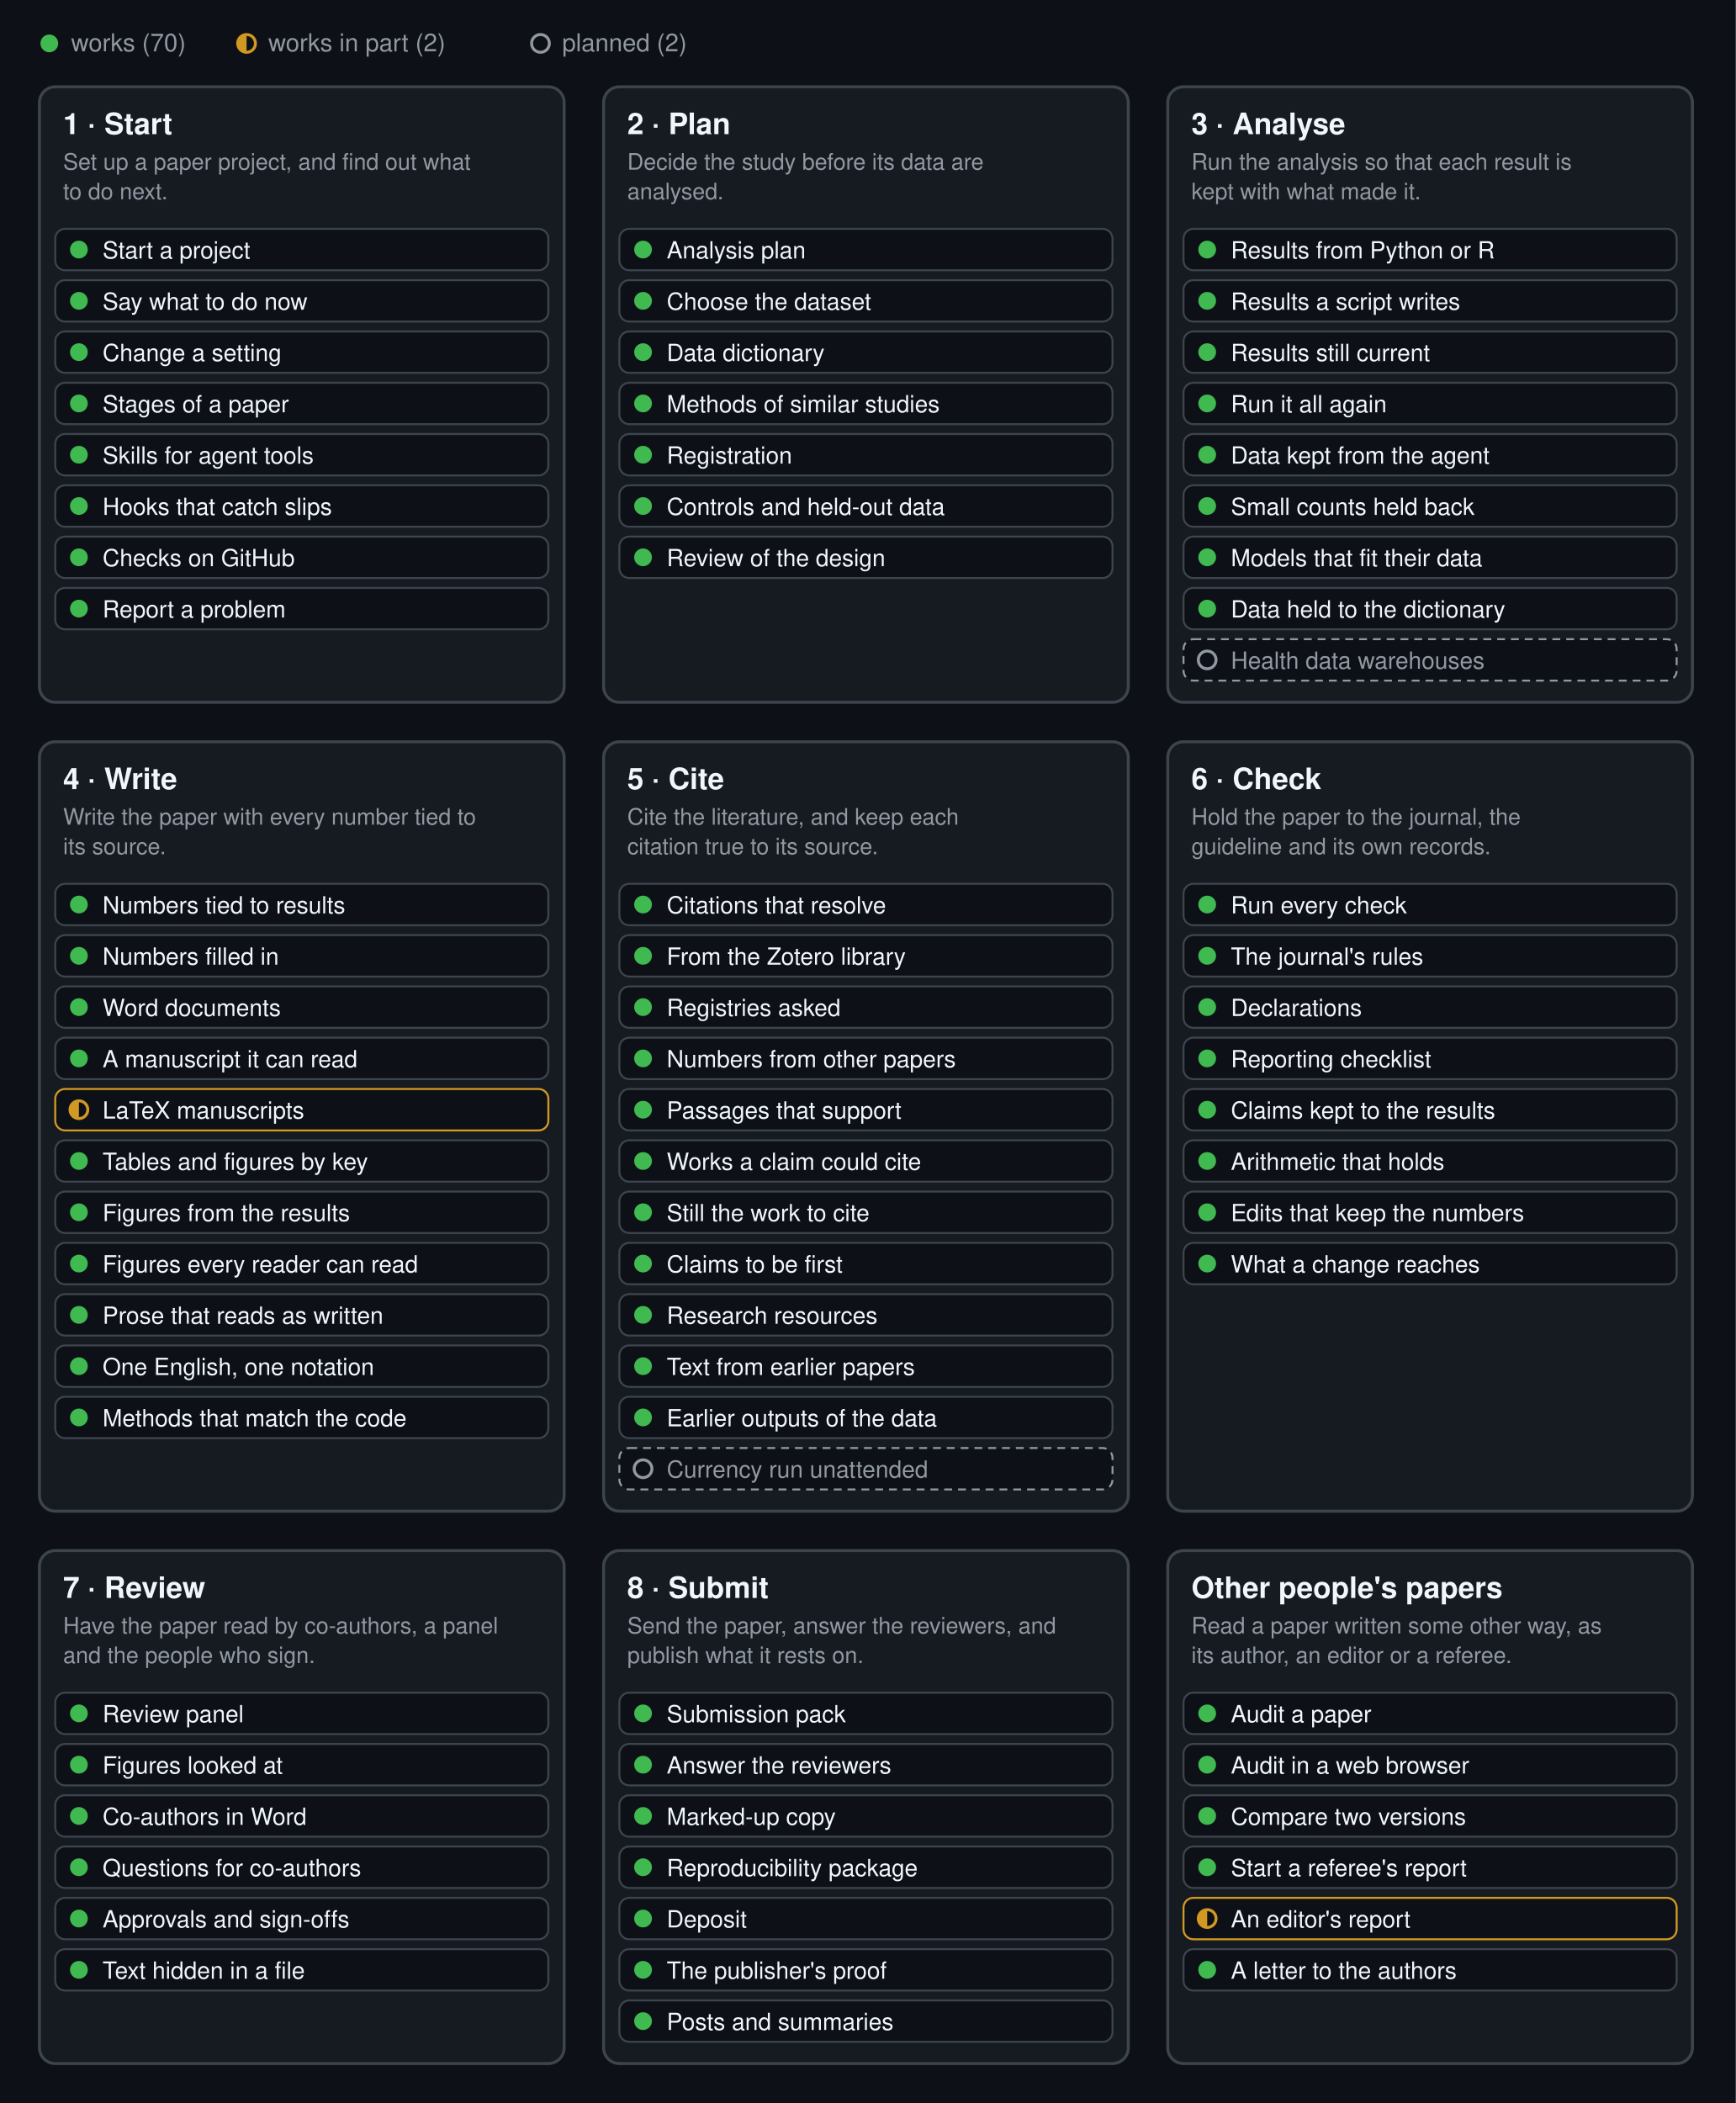
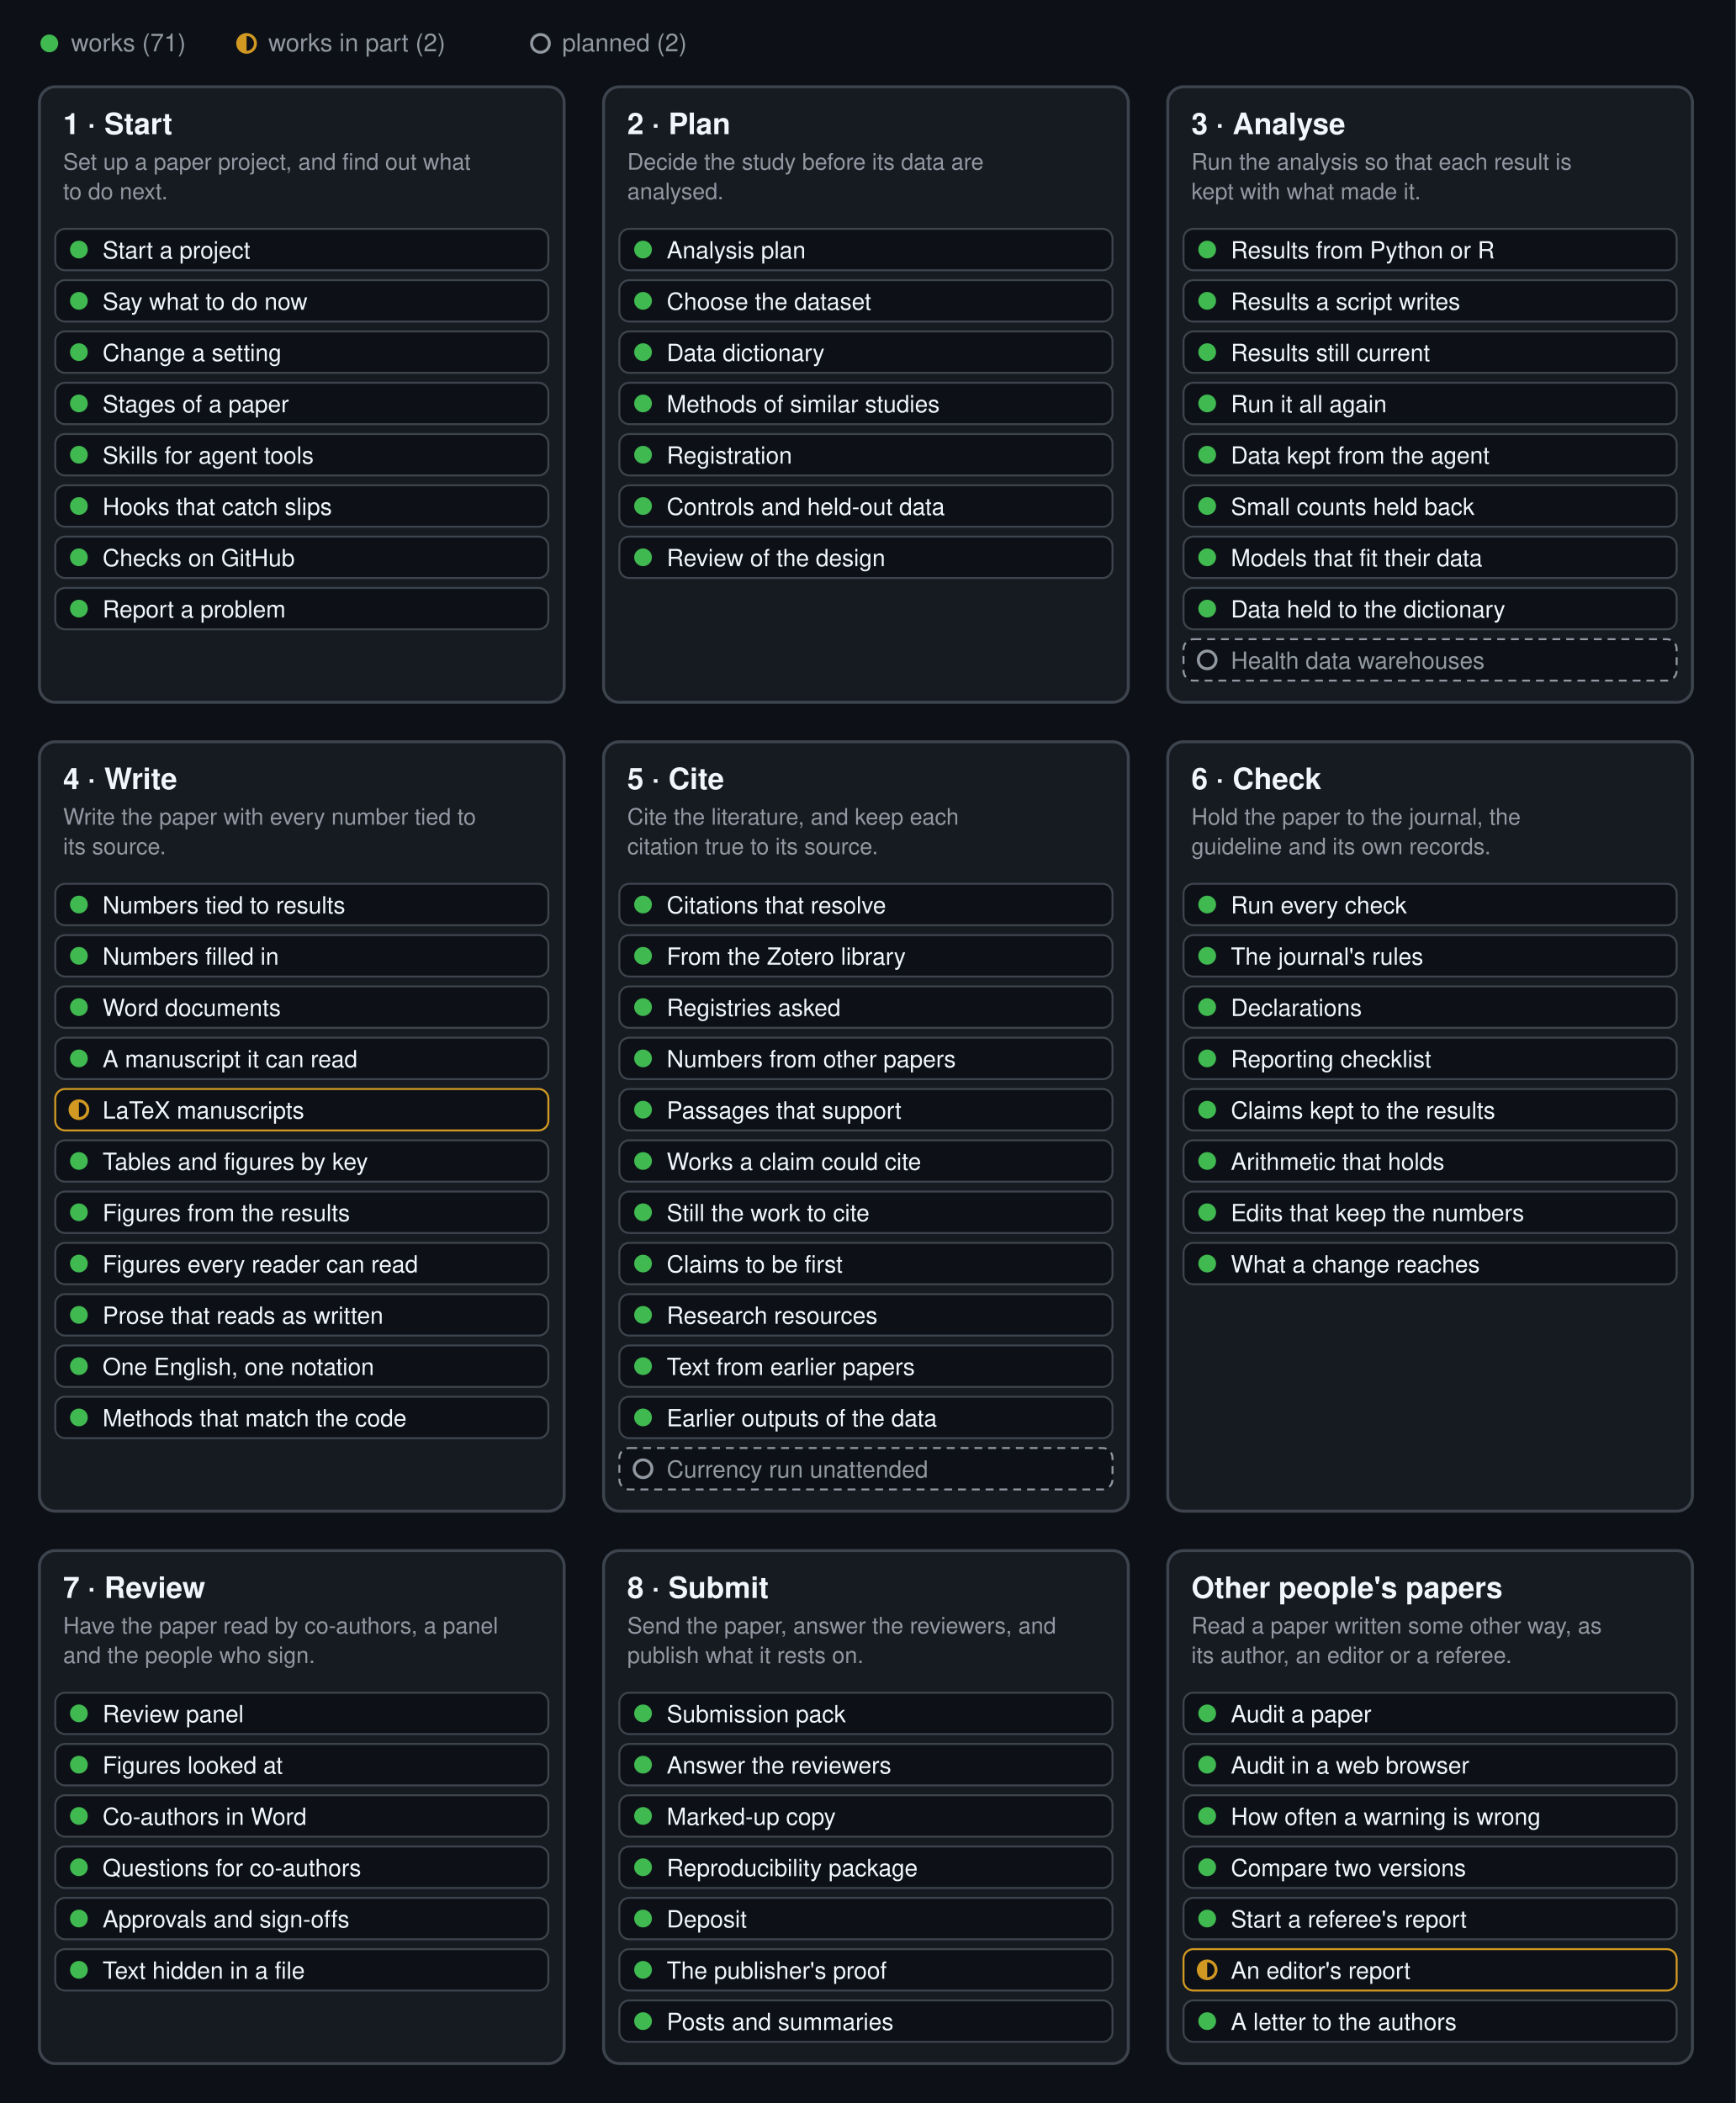
<svg xmlns="http://www.w3.org/2000/svg" viewBox="0 0 880 1066" width="880" height="1066" role="img" font-family="-apple-system, 'Segoe UI', Helvetica, Arial, sans-serif">
  <rect width="880" height="1066" fill="#0d1117" />
  <circle cx="25" cy="22" r="4.5" fill="#3fb950" />
-   <text x="36" y="26" font-size="12.5" fill="#9198a1">works (70)</text>
+   <text x="36" y="26" font-size="12.5" fill="#9198a1">works (71)</text>
  <circle cx="125" cy="22" r="4.5" fill="#0d1117" stroke="#d29922" stroke-width="1.5" />
  <path d="M 125 17.5 A 4.5 4.5 0 0 0 125 26.5 Z" fill="#d29922" />
  <text x="136" y="26" font-size="12.5" fill="#9198a1">works in part (2)</text>
  <circle cx="274" cy="22" r="4.5" fill="#0d1117" stroke="#9198a1" stroke-width="1.5" />
  <text x="285" y="26" font-size="12.5" fill="#9198a1">planned (2)</text>
  <rect x="20" y="44" width="266" height="312" rx="8" fill="#161b22" stroke="#3d444d" stroke-width="1.5" />
  <text x="32" y="68" font-size="15" font-weight="600" fill="#f0f6fc">1 · Start</text>
  <text x="32" y="86" font-size="11.5" fill="#9198a1">Set up a paper project, and find out what</text>
  <text x="32" y="101" font-size="11.5" fill="#9198a1">to do next.</text>
  <rect x="28" y="116" width="250" height="21" rx="5" fill="#0d1117" stroke="#3d444d" stroke-width="1" />
  <circle cx="40" cy="126.5" r="4.5" fill="#3fb950" />
  <text x="52" y="131" font-size="12" fill="#f0f6fc">Start a project</text>
  <rect x="28" y="142" width="250" height="21" rx="5" fill="#0d1117" stroke="#3d444d" stroke-width="1" />
  <circle cx="40" cy="152.5" r="4.5" fill="#3fb950" />
  <text x="52" y="157" font-size="12" fill="#f0f6fc">Say what to do now</text>
  <rect x="28" y="168" width="250" height="21" rx="5" fill="#0d1117" stroke="#3d444d" stroke-width="1" />
  <circle cx="40" cy="178.5" r="4.5" fill="#3fb950" />
  <text x="52" y="183" font-size="12" fill="#f0f6fc">Change a setting</text>
  <rect x="28" y="194" width="250" height="21" rx="5" fill="#0d1117" stroke="#3d444d" stroke-width="1" />
  <circle cx="40" cy="204.5" r="4.5" fill="#3fb950" />
  <text x="52" y="209" font-size="12" fill="#f0f6fc">Stages of a paper</text>
  <rect x="28" y="220" width="250" height="21" rx="5" fill="#0d1117" stroke="#3d444d" stroke-width="1" />
  <circle cx="40" cy="230.5" r="4.5" fill="#3fb950" />
  <text x="52" y="235" font-size="12" fill="#f0f6fc">Skills for agent tools</text>
  <rect x="28" y="246" width="250" height="21" rx="5" fill="#0d1117" stroke="#3d444d" stroke-width="1" />
  <circle cx="40" cy="256.5" r="4.5" fill="#3fb950" />
  <text x="52" y="261" font-size="12" fill="#f0f6fc">Hooks that catch slips</text>
  <rect x="28" y="272" width="250" height="21" rx="5" fill="#0d1117" stroke="#3d444d" stroke-width="1" />
  <circle cx="40" cy="282.5" r="4.5" fill="#3fb950" />
  <text x="52" y="287" font-size="12" fill="#f0f6fc">Checks on GitHub</text>
  <rect x="28" y="298" width="250" height="21" rx="5" fill="#0d1117" stroke="#3d444d" stroke-width="1" />
  <circle cx="40" cy="308.5" r="4.5" fill="#3fb950" />
  <text x="52" y="313" font-size="12" fill="#f0f6fc">Report a problem</text>
  <rect x="306" y="44" width="266" height="312" rx="8" fill="#161b22" stroke="#3d444d" stroke-width="1.5" />
  <text x="318" y="68" font-size="15" font-weight="600" fill="#f0f6fc">2 · Plan</text>
  <text x="318" y="86" font-size="11.5" fill="#9198a1">Decide the study before its data are</text>
  <text x="318" y="101" font-size="11.5" fill="#9198a1">analysed.</text>
  <rect x="314" y="116" width="250" height="21" rx="5" fill="#0d1117" stroke="#3d444d" stroke-width="1" />
  <circle cx="326" cy="126.5" r="4.5" fill="#3fb950" />
  <text x="338" y="131" font-size="12" fill="#f0f6fc">Analysis plan</text>
  <rect x="314" y="142" width="250" height="21" rx="5" fill="#0d1117" stroke="#3d444d" stroke-width="1" />
  <circle cx="326" cy="152.5" r="4.5" fill="#3fb950" />
  <text x="338" y="157" font-size="12" fill="#f0f6fc">Choose the dataset</text>
  <rect x="314" y="168" width="250" height="21" rx="5" fill="#0d1117" stroke="#3d444d" stroke-width="1" />
  <circle cx="326" cy="178.5" r="4.5" fill="#3fb950" />
  <text x="338" y="183" font-size="12" fill="#f0f6fc">Data dictionary</text>
  <rect x="314" y="194" width="250" height="21" rx="5" fill="#0d1117" stroke="#3d444d" stroke-width="1" />
  <circle cx="326" cy="204.5" r="4.5" fill="#3fb950" />
  <text x="338" y="209" font-size="12" fill="#f0f6fc">Methods of similar studies</text>
  <rect x="314" y="220" width="250" height="21" rx="5" fill="#0d1117" stroke="#3d444d" stroke-width="1" />
  <circle cx="326" cy="230.5" r="4.5" fill="#3fb950" />
  <text x="338" y="235" font-size="12" fill="#f0f6fc">Registration</text>
  <rect x="314" y="246" width="250" height="21" rx="5" fill="#0d1117" stroke="#3d444d" stroke-width="1" />
  <circle cx="326" cy="256.5" r="4.5" fill="#3fb950" />
  <text x="338" y="261" font-size="12" fill="#f0f6fc">Controls and held-out data</text>
  <rect x="314" y="272" width="250" height="21" rx="5" fill="#0d1117" stroke="#3d444d" stroke-width="1" />
  <circle cx="326" cy="282.5" r="4.5" fill="#3fb950" />
  <text x="338" y="287" font-size="12" fill="#f0f6fc">Review of the design</text>
  <rect x="592" y="44" width="266" height="312" rx="8" fill="#161b22" stroke="#3d444d" stroke-width="1.5" />
  <text x="604" y="68" font-size="15" font-weight="600" fill="#f0f6fc">3 · Analyse</text>
  <text x="604" y="86" font-size="11.5" fill="#9198a1">Run the analysis so that each result is</text>
  <text x="604" y="101" font-size="11.5" fill="#9198a1">kept with what made it.</text>
  <rect x="600" y="116" width="250" height="21" rx="5" fill="#0d1117" stroke="#3d444d" stroke-width="1" />
  <circle cx="612" cy="126.5" r="4.5" fill="#3fb950" />
  <text x="624" y="131" font-size="12" fill="#f0f6fc">Results from Python or R</text>
  <rect x="600" y="142" width="250" height="21" rx="5" fill="#0d1117" stroke="#3d444d" stroke-width="1" />
  <circle cx="612" cy="152.5" r="4.5" fill="#3fb950" />
  <text x="624" y="157" font-size="12" fill="#f0f6fc">Results a script writes</text>
  <rect x="600" y="168" width="250" height="21" rx="5" fill="#0d1117" stroke="#3d444d" stroke-width="1" />
  <circle cx="612" cy="178.5" r="4.5" fill="#3fb950" />
  <text x="624" y="183" font-size="12" fill="#f0f6fc">Results still current</text>
  <rect x="600" y="194" width="250" height="21" rx="5" fill="#0d1117" stroke="#3d444d" stroke-width="1" />
  <circle cx="612" cy="204.5" r="4.5" fill="#3fb950" />
  <text x="624" y="209" font-size="12" fill="#f0f6fc">Run it all again</text>
  <rect x="600" y="220" width="250" height="21" rx="5" fill="#0d1117" stroke="#3d444d" stroke-width="1" />
  <circle cx="612" cy="230.5" r="4.5" fill="#3fb950" />
  <text x="624" y="235" font-size="12" fill="#f0f6fc">Data kept from the agent</text>
  <rect x="600" y="246" width="250" height="21" rx="5" fill="#0d1117" stroke="#3d444d" stroke-width="1" />
  <circle cx="612" cy="256.5" r="4.5" fill="#3fb950" />
  <text x="624" y="261" font-size="12" fill="#f0f6fc">Small counts held back</text>
  <rect x="600" y="272" width="250" height="21" rx="5" fill="#0d1117" stroke="#3d444d" stroke-width="1" />
  <circle cx="612" cy="282.5" r="4.5" fill="#3fb950" />
  <text x="624" y="287" font-size="12" fill="#f0f6fc">Models that fit their data</text>
  <rect x="600" y="298" width="250" height="21" rx="5" fill="#0d1117" stroke="#3d444d" stroke-width="1" />
  <circle cx="612" cy="308.5" r="4.5" fill="#3fb950" />
  <text x="624" y="313" font-size="12" fill="#f0f6fc">Data held to the dictionary</text>
  <rect x="600" y="324" width="250" height="21" rx="5" fill="#0d1117" stroke="#9198a1" stroke-width="1" stroke-dasharray="4 3" />
  <circle cx="612" cy="334.5" r="4.5" fill="#0d1117" stroke="#9198a1" stroke-width="1.5" />
  <text x="624" y="339" font-size="12" fill="#9198a1">Health data warehouses</text>
  <rect x="20" y="376" width="266" height="390" rx="8" fill="#161b22" stroke="#3d444d" stroke-width="1.5" />
  <text x="32" y="400" font-size="15" font-weight="600" fill="#f0f6fc">4 · Write</text>
  <text x="32" y="418" font-size="11.5" fill="#9198a1">Write the paper with every number tied to</text>
  <text x="32" y="433" font-size="11.5" fill="#9198a1">its source.</text>
  <rect x="28" y="448" width="250" height="21" rx="5" fill="#0d1117" stroke="#3d444d" stroke-width="1" />
  <circle cx="40" cy="458.5" r="4.5" fill="#3fb950" />
  <text x="52" y="463" font-size="12" fill="#f0f6fc">Numbers tied to results</text>
  <rect x="28" y="474" width="250" height="21" rx="5" fill="#0d1117" stroke="#3d444d" stroke-width="1" />
  <circle cx="40" cy="484.5" r="4.5" fill="#3fb950" />
  <text x="52" y="489" font-size="12" fill="#f0f6fc">Numbers filled in</text>
  <rect x="28" y="500" width="250" height="21" rx="5" fill="#0d1117" stroke="#3d444d" stroke-width="1" />
  <circle cx="40" cy="510.5" r="4.5" fill="#3fb950" />
  <text x="52" y="515" font-size="12" fill="#f0f6fc">Word documents</text>
  <rect x="28" y="526" width="250" height="21" rx="5" fill="#0d1117" stroke="#3d444d" stroke-width="1" />
  <circle cx="40" cy="536.5" r="4.5" fill="#3fb950" />
  <text x="52" y="541" font-size="12" fill="#f0f6fc">A manuscript it can read</text>
  <rect x="28" y="552" width="250" height="21" rx="5" fill="#0d1117" stroke="#d29922" stroke-width="1" />
  <circle cx="40" cy="562.5" r="4.5" fill="#0d1117" stroke="#d29922" stroke-width="1.5" />
  <path d="M 40 558.0 A 4.5 4.5 0 0 0 40 567.0 Z" fill="#d29922" />
  <text x="52" y="567" font-size="12" fill="#f0f6fc">LaTeX manuscripts</text>
  <rect x="28" y="578" width="250" height="21" rx="5" fill="#0d1117" stroke="#3d444d" stroke-width="1" />
  <circle cx="40" cy="588.5" r="4.5" fill="#3fb950" />
  <text x="52" y="593" font-size="12" fill="#f0f6fc">Tables and figures by key</text>
  <rect x="28" y="604" width="250" height="21" rx="5" fill="#0d1117" stroke="#3d444d" stroke-width="1" />
  <circle cx="40" cy="614.5" r="4.5" fill="#3fb950" />
  <text x="52" y="619" font-size="12" fill="#f0f6fc">Figures from the results</text>
  <rect x="28" y="630" width="250" height="21" rx="5" fill="#0d1117" stroke="#3d444d" stroke-width="1" />
  <circle cx="40" cy="640.5" r="4.5" fill="#3fb950" />
  <text x="52" y="645" font-size="12" fill="#f0f6fc">Figures every reader can read</text>
  <rect x="28" y="656" width="250" height="21" rx="5" fill="#0d1117" stroke="#3d444d" stroke-width="1" />
  <circle cx="40" cy="666.5" r="4.5" fill="#3fb950" />
  <text x="52" y="671" font-size="12" fill="#f0f6fc">Prose that reads as written</text>
  <rect x="28" y="682" width="250" height="21" rx="5" fill="#0d1117" stroke="#3d444d" stroke-width="1" />
  <circle cx="40" cy="692.5" r="4.5" fill="#3fb950" />
  <text x="52" y="697" font-size="12" fill="#f0f6fc">One English, one notation</text>
  <rect x="28" y="708" width="250" height="21" rx="5" fill="#0d1117" stroke="#3d444d" stroke-width="1" />
  <circle cx="40" cy="718.5" r="4.5" fill="#3fb950" />
  <text x="52" y="723" font-size="12" fill="#f0f6fc">Methods that match the code</text>
  <rect x="306" y="376" width="266" height="390" rx="8" fill="#161b22" stroke="#3d444d" stroke-width="1.5" />
  <text x="318" y="400" font-size="15" font-weight="600" fill="#f0f6fc">5 · Cite</text>
  <text x="318" y="418" font-size="11.5" fill="#9198a1">Cite the literature, and keep each</text>
  <text x="318" y="433" font-size="11.5" fill="#9198a1">citation true to its source.</text>
  <rect x="314" y="448" width="250" height="21" rx="5" fill="#0d1117" stroke="#3d444d" stroke-width="1" />
  <circle cx="326" cy="458.5" r="4.5" fill="#3fb950" />
  <text x="338" y="463" font-size="12" fill="#f0f6fc">Citations that resolve</text>
  <rect x="314" y="474" width="250" height="21" rx="5" fill="#0d1117" stroke="#3d444d" stroke-width="1" />
  <circle cx="326" cy="484.5" r="4.5" fill="#3fb950" />
  <text x="338" y="489" font-size="12" fill="#f0f6fc">From the Zotero library</text>
  <rect x="314" y="500" width="250" height="21" rx="5" fill="#0d1117" stroke="#3d444d" stroke-width="1" />
  <circle cx="326" cy="510.5" r="4.5" fill="#3fb950" />
  <text x="338" y="515" font-size="12" fill="#f0f6fc">Registries asked</text>
  <rect x="314" y="526" width="250" height="21" rx="5" fill="#0d1117" stroke="#3d444d" stroke-width="1" />
  <circle cx="326" cy="536.5" r="4.5" fill="#3fb950" />
  <text x="338" y="541" font-size="12" fill="#f0f6fc">Numbers from other papers</text>
  <rect x="314" y="552" width="250" height="21" rx="5" fill="#0d1117" stroke="#3d444d" stroke-width="1" />
  <circle cx="326" cy="562.5" r="4.5" fill="#3fb950" />
  <text x="338" y="567" font-size="12" fill="#f0f6fc">Passages that support</text>
  <rect x="314" y="578" width="250" height="21" rx="5" fill="#0d1117" stroke="#3d444d" stroke-width="1" />
  <circle cx="326" cy="588.5" r="4.5" fill="#3fb950" />
  <text x="338" y="593" font-size="12" fill="#f0f6fc">Works a claim could cite</text>
  <rect x="314" y="604" width="250" height="21" rx="5" fill="#0d1117" stroke="#3d444d" stroke-width="1" />
  <circle cx="326" cy="614.5" r="4.5" fill="#3fb950" />
  <text x="338" y="619" font-size="12" fill="#f0f6fc">Still the work to cite</text>
  <rect x="314" y="630" width="250" height="21" rx="5" fill="#0d1117" stroke="#3d444d" stroke-width="1" />
  <circle cx="326" cy="640.5" r="4.5" fill="#3fb950" />
  <text x="338" y="645" font-size="12" fill="#f0f6fc">Claims to be first</text>
  <rect x="314" y="656" width="250" height="21" rx="5" fill="#0d1117" stroke="#3d444d" stroke-width="1" />
  <circle cx="326" cy="666.5" r="4.5" fill="#3fb950" />
  <text x="338" y="671" font-size="12" fill="#f0f6fc">Research resources</text>
  <rect x="314" y="682" width="250" height="21" rx="5" fill="#0d1117" stroke="#3d444d" stroke-width="1" />
  <circle cx="326" cy="692.5" r="4.5" fill="#3fb950" />
  <text x="338" y="697" font-size="12" fill="#f0f6fc">Text from earlier papers</text>
  <rect x="314" y="708" width="250" height="21" rx="5" fill="#0d1117" stroke="#3d444d" stroke-width="1" />
  <circle cx="326" cy="718.5" r="4.5" fill="#3fb950" />
  <text x="338" y="723" font-size="12" fill="#f0f6fc">Earlier outputs of the data</text>
  <rect x="314" y="734" width="250" height="21" rx="5" fill="#0d1117" stroke="#9198a1" stroke-width="1" stroke-dasharray="4 3" />
  <circle cx="326" cy="744.5" r="4.5" fill="#0d1117" stroke="#9198a1" stroke-width="1.5" />
  <text x="338" y="749" font-size="12" fill="#9198a1">Currency run unattended</text>
  <rect x="592" y="376" width="266" height="390" rx="8" fill="#161b22" stroke="#3d444d" stroke-width="1.5" />
  <text x="604" y="400" font-size="15" font-weight="600" fill="#f0f6fc">6 · Check</text>
  <text x="604" y="418" font-size="11.5" fill="#9198a1">Hold the paper to the journal, the</text>
  <text x="604" y="433" font-size="11.5" fill="#9198a1">guideline and its own records.</text>
  <rect x="600" y="448" width="250" height="21" rx="5" fill="#0d1117" stroke="#3d444d" stroke-width="1" />
  <circle cx="612" cy="458.5" r="4.5" fill="#3fb950" />
  <text x="624" y="463" font-size="12" fill="#f0f6fc">Run every check</text>
  <rect x="600" y="474" width="250" height="21" rx="5" fill="#0d1117" stroke="#3d444d" stroke-width="1" />
  <circle cx="612" cy="484.5" r="4.5" fill="#3fb950" />
  <text x="624" y="489" font-size="12" fill="#f0f6fc">The journal's rules</text>
  <rect x="600" y="500" width="250" height="21" rx="5" fill="#0d1117" stroke="#3d444d" stroke-width="1" />
  <circle cx="612" cy="510.5" r="4.5" fill="#3fb950" />
  <text x="624" y="515" font-size="12" fill="#f0f6fc">Declarations</text>
  <rect x="600" y="526" width="250" height="21" rx="5" fill="#0d1117" stroke="#3d444d" stroke-width="1" />
  <circle cx="612" cy="536.5" r="4.5" fill="#3fb950" />
  <text x="624" y="541" font-size="12" fill="#f0f6fc">Reporting checklist</text>
  <rect x="600" y="552" width="250" height="21" rx="5" fill="#0d1117" stroke="#3d444d" stroke-width="1" />
  <circle cx="612" cy="562.5" r="4.5" fill="#3fb950" />
  <text x="624" y="567" font-size="12" fill="#f0f6fc">Claims kept to the results</text>
  <rect x="600" y="578" width="250" height="21" rx="5" fill="#0d1117" stroke="#3d444d" stroke-width="1" />
  <circle cx="612" cy="588.5" r="4.5" fill="#3fb950" />
  <text x="624" y="593" font-size="12" fill="#f0f6fc">Arithmetic that holds</text>
  <rect x="600" y="604" width="250" height="21" rx="5" fill="#0d1117" stroke="#3d444d" stroke-width="1" />
  <circle cx="612" cy="614.5" r="4.5" fill="#3fb950" />
  <text x="624" y="619" font-size="12" fill="#f0f6fc">Edits that keep the numbers</text>
  <rect x="600" y="630" width="250" height="21" rx="5" fill="#0d1117" stroke="#3d444d" stroke-width="1" />
  <circle cx="612" cy="640.5" r="4.5" fill="#3fb950" />
  <text x="624" y="645" font-size="12" fill="#f0f6fc">What a change reaches</text>
  <rect x="20" y="786" width="266" height="260" rx="8" fill="#161b22" stroke="#3d444d" stroke-width="1.5" />
  <text x="32" y="810" font-size="15" font-weight="600" fill="#f0f6fc">7 · Review</text>
  <text x="32" y="828" font-size="11.5" fill="#9198a1">Have the paper read by co-authors, a panel</text>
  <text x="32" y="843" font-size="11.5" fill="#9198a1">and the people who sign.</text>
  <rect x="28" y="858" width="250" height="21" rx="5" fill="#0d1117" stroke="#3d444d" stroke-width="1" />
  <circle cx="40" cy="868.5" r="4.5" fill="#3fb950" />
  <text x="52" y="873" font-size="12" fill="#f0f6fc">Review panel</text>
  <rect x="28" y="884" width="250" height="21" rx="5" fill="#0d1117" stroke="#3d444d" stroke-width="1" />
  <circle cx="40" cy="894.5" r="4.5" fill="#3fb950" />
  <text x="52" y="899" font-size="12" fill="#f0f6fc">Figures looked at</text>
  <rect x="28" y="910" width="250" height="21" rx="5" fill="#0d1117" stroke="#3d444d" stroke-width="1" />
  <circle cx="40" cy="920.5" r="4.5" fill="#3fb950" />
  <text x="52" y="925" font-size="12" fill="#f0f6fc">Co-authors in Word</text>
  <rect x="28" y="936" width="250" height="21" rx="5" fill="#0d1117" stroke="#3d444d" stroke-width="1" />
  <circle cx="40" cy="946.5" r="4.5" fill="#3fb950" />
  <text x="52" y="951" font-size="12" fill="#f0f6fc">Questions for co-authors</text>
  <rect x="28" y="962" width="250" height="21" rx="5" fill="#0d1117" stroke="#3d444d" stroke-width="1" />
  <circle cx="40" cy="972.5" r="4.5" fill="#3fb950" />
  <text x="52" y="977" font-size="12" fill="#f0f6fc">Approvals and sign-offs</text>
  <rect x="28" y="988" width="250" height="21" rx="5" fill="#0d1117" stroke="#3d444d" stroke-width="1" />
  <circle cx="40" cy="998.5" r="4.5" fill="#3fb950" />
  <text x="52" y="1003" font-size="12" fill="#f0f6fc">Text hidden in a file</text>
  <rect x="306" y="786" width="266" height="260" rx="8" fill="#161b22" stroke="#3d444d" stroke-width="1.5" />
  <text x="318" y="810" font-size="15" font-weight="600" fill="#f0f6fc">8 · Submit</text>
  <text x="318" y="828" font-size="11.5" fill="#9198a1">Send the paper, answer the reviewers, and</text>
  <text x="318" y="843" font-size="11.5" fill="#9198a1">publish what it rests on.</text>
  <rect x="314" y="858" width="250" height="21" rx="5" fill="#0d1117" stroke="#3d444d" stroke-width="1" />
  <circle cx="326" cy="868.5" r="4.5" fill="#3fb950" />
  <text x="338" y="873" font-size="12" fill="#f0f6fc">Submission pack</text>
  <rect x="314" y="884" width="250" height="21" rx="5" fill="#0d1117" stroke="#3d444d" stroke-width="1" />
  <circle cx="326" cy="894.5" r="4.5" fill="#3fb950" />
  <text x="338" y="899" font-size="12" fill="#f0f6fc">Answer the reviewers</text>
  <rect x="314" y="910" width="250" height="21" rx="5" fill="#0d1117" stroke="#3d444d" stroke-width="1" />
  <circle cx="326" cy="920.5" r="4.5" fill="#3fb950" />
  <text x="338" y="925" font-size="12" fill="#f0f6fc">Marked-up copy</text>
  <rect x="314" y="936" width="250" height="21" rx="5" fill="#0d1117" stroke="#3d444d" stroke-width="1" />
  <circle cx="326" cy="946.5" r="4.5" fill="#3fb950" />
  <text x="338" y="951" font-size="12" fill="#f0f6fc">Reproducibility package</text>
  <rect x="314" y="962" width="250" height="21" rx="5" fill="#0d1117" stroke="#3d444d" stroke-width="1" />
  <circle cx="326" cy="972.5" r="4.5" fill="#3fb950" />
  <text x="338" y="977" font-size="12" fill="#f0f6fc">Deposit</text>
  <rect x="314" y="988" width="250" height="21" rx="5" fill="#0d1117" stroke="#3d444d" stroke-width="1" />
  <circle cx="326" cy="998.5" r="4.5" fill="#3fb950" />
  <text x="338" y="1003" font-size="12" fill="#f0f6fc">The publisher's proof</text>
  <rect x="314" y="1014" width="250" height="21" rx="5" fill="#0d1117" stroke="#3d444d" stroke-width="1" />
  <circle cx="326" cy="1024.5" r="4.5" fill="#3fb950" />
  <text x="338" y="1029" font-size="12" fill="#f0f6fc">Posts and summaries</text>
  <rect x="592" y="786" width="266" height="260" rx="8" fill="#161b22" stroke="#3d444d" stroke-width="1.5" />
  <text x="604" y="810" font-size="15" font-weight="600" fill="#f0f6fc">Other people's papers</text>
  <text x="604" y="828" font-size="11.5" fill="#9198a1">Read a paper written some other way, as</text>
  <text x="604" y="843" font-size="11.5" fill="#9198a1">its author, an editor or a referee.</text>
  <rect x="600" y="858" width="250" height="21" rx="5" fill="#0d1117" stroke="#3d444d" stroke-width="1" />
  <circle cx="612" cy="868.5" r="4.5" fill="#3fb950" />
  <text x="624" y="873" font-size="12" fill="#f0f6fc">Audit a paper</text>
  <rect x="600" y="884" width="250" height="21" rx="5" fill="#0d1117" stroke="#3d444d" stroke-width="1" />
  <circle cx="612" cy="894.5" r="4.5" fill="#3fb950" />
  <text x="624" y="899" font-size="12" fill="#f0f6fc">Audit in a web browser</text>
  <rect x="600" y="910" width="250" height="21" rx="5" fill="#0d1117" stroke="#3d444d" stroke-width="1" />
  <circle cx="612" cy="920.5" r="4.5" fill="#3fb950" />
-   <text x="624" y="925" font-size="12" fill="#f0f6fc">Compare two versions</text>
+   <text x="624" y="925" font-size="12" fill="#f0f6fc">How often a warning is wrong</text>
  <rect x="600" y="936" width="250" height="21" rx="5" fill="#0d1117" stroke="#3d444d" stroke-width="1" />
  <circle cx="612" cy="946.5" r="4.5" fill="#3fb950" />
-   <text x="624" y="951" font-size="12" fill="#f0f6fc">Start a referee's report</text>
-   <rect x="600" y="962" width="250" height="21" rx="5" fill="#0d1117" stroke="#d29922" stroke-width="1" />
-   <circle cx="612" cy="972.5" r="4.5" fill="#0d1117" stroke="#d29922" stroke-width="1.5" />
-   <path d="M 612 968.0 A 4.5 4.5 0 0 0 612 977.0 Z" fill="#d29922" />
-   <text x="624" y="977" font-size="12" fill="#f0f6fc">An editor's report</text>
-   <rect x="600" y="988" width="250" height="21" rx="5" fill="#0d1117" stroke="#3d444d" stroke-width="1" />
-   <circle cx="612" cy="998.5" r="4.5" fill="#3fb950" />
-   <text x="624" y="1003" font-size="12" fill="#f0f6fc">A letter to the authors</text>
+   <text x="624" y="951" font-size="12" fill="#f0f6fc">Compare two versions</text>
+   <rect x="600" y="962" width="250" height="21" rx="5" fill="#0d1117" stroke="#3d444d" stroke-width="1" />
+   <circle cx="612" cy="972.5" r="4.5" fill="#3fb950" />
+   <text x="624" y="977" font-size="12" fill="#f0f6fc">Start a referee's report</text>
+   <rect x="600" y="988" width="250" height="21" rx="5" fill="#0d1117" stroke="#d29922" stroke-width="1" />
+   <circle cx="612" cy="998.5" r="4.5" fill="#0d1117" stroke="#d29922" stroke-width="1.5" />
+   <path d="M 612 994.0 A 4.5 4.5 0 0 0 612 1003.0 Z" fill="#d29922" />
+   <text x="624" y="1003" font-size="12" fill="#f0f6fc">An editor's report</text>
+   <rect x="600" y="1014" width="250" height="21" rx="5" fill="#0d1117" stroke="#3d444d" stroke-width="1" />
+   <circle cx="612" cy="1024.5" r="4.5" fill="#3fb950" />
+   <text x="624" y="1029" font-size="12" fill="#f0f6fc">A letter to the authors</text>
</svg>
